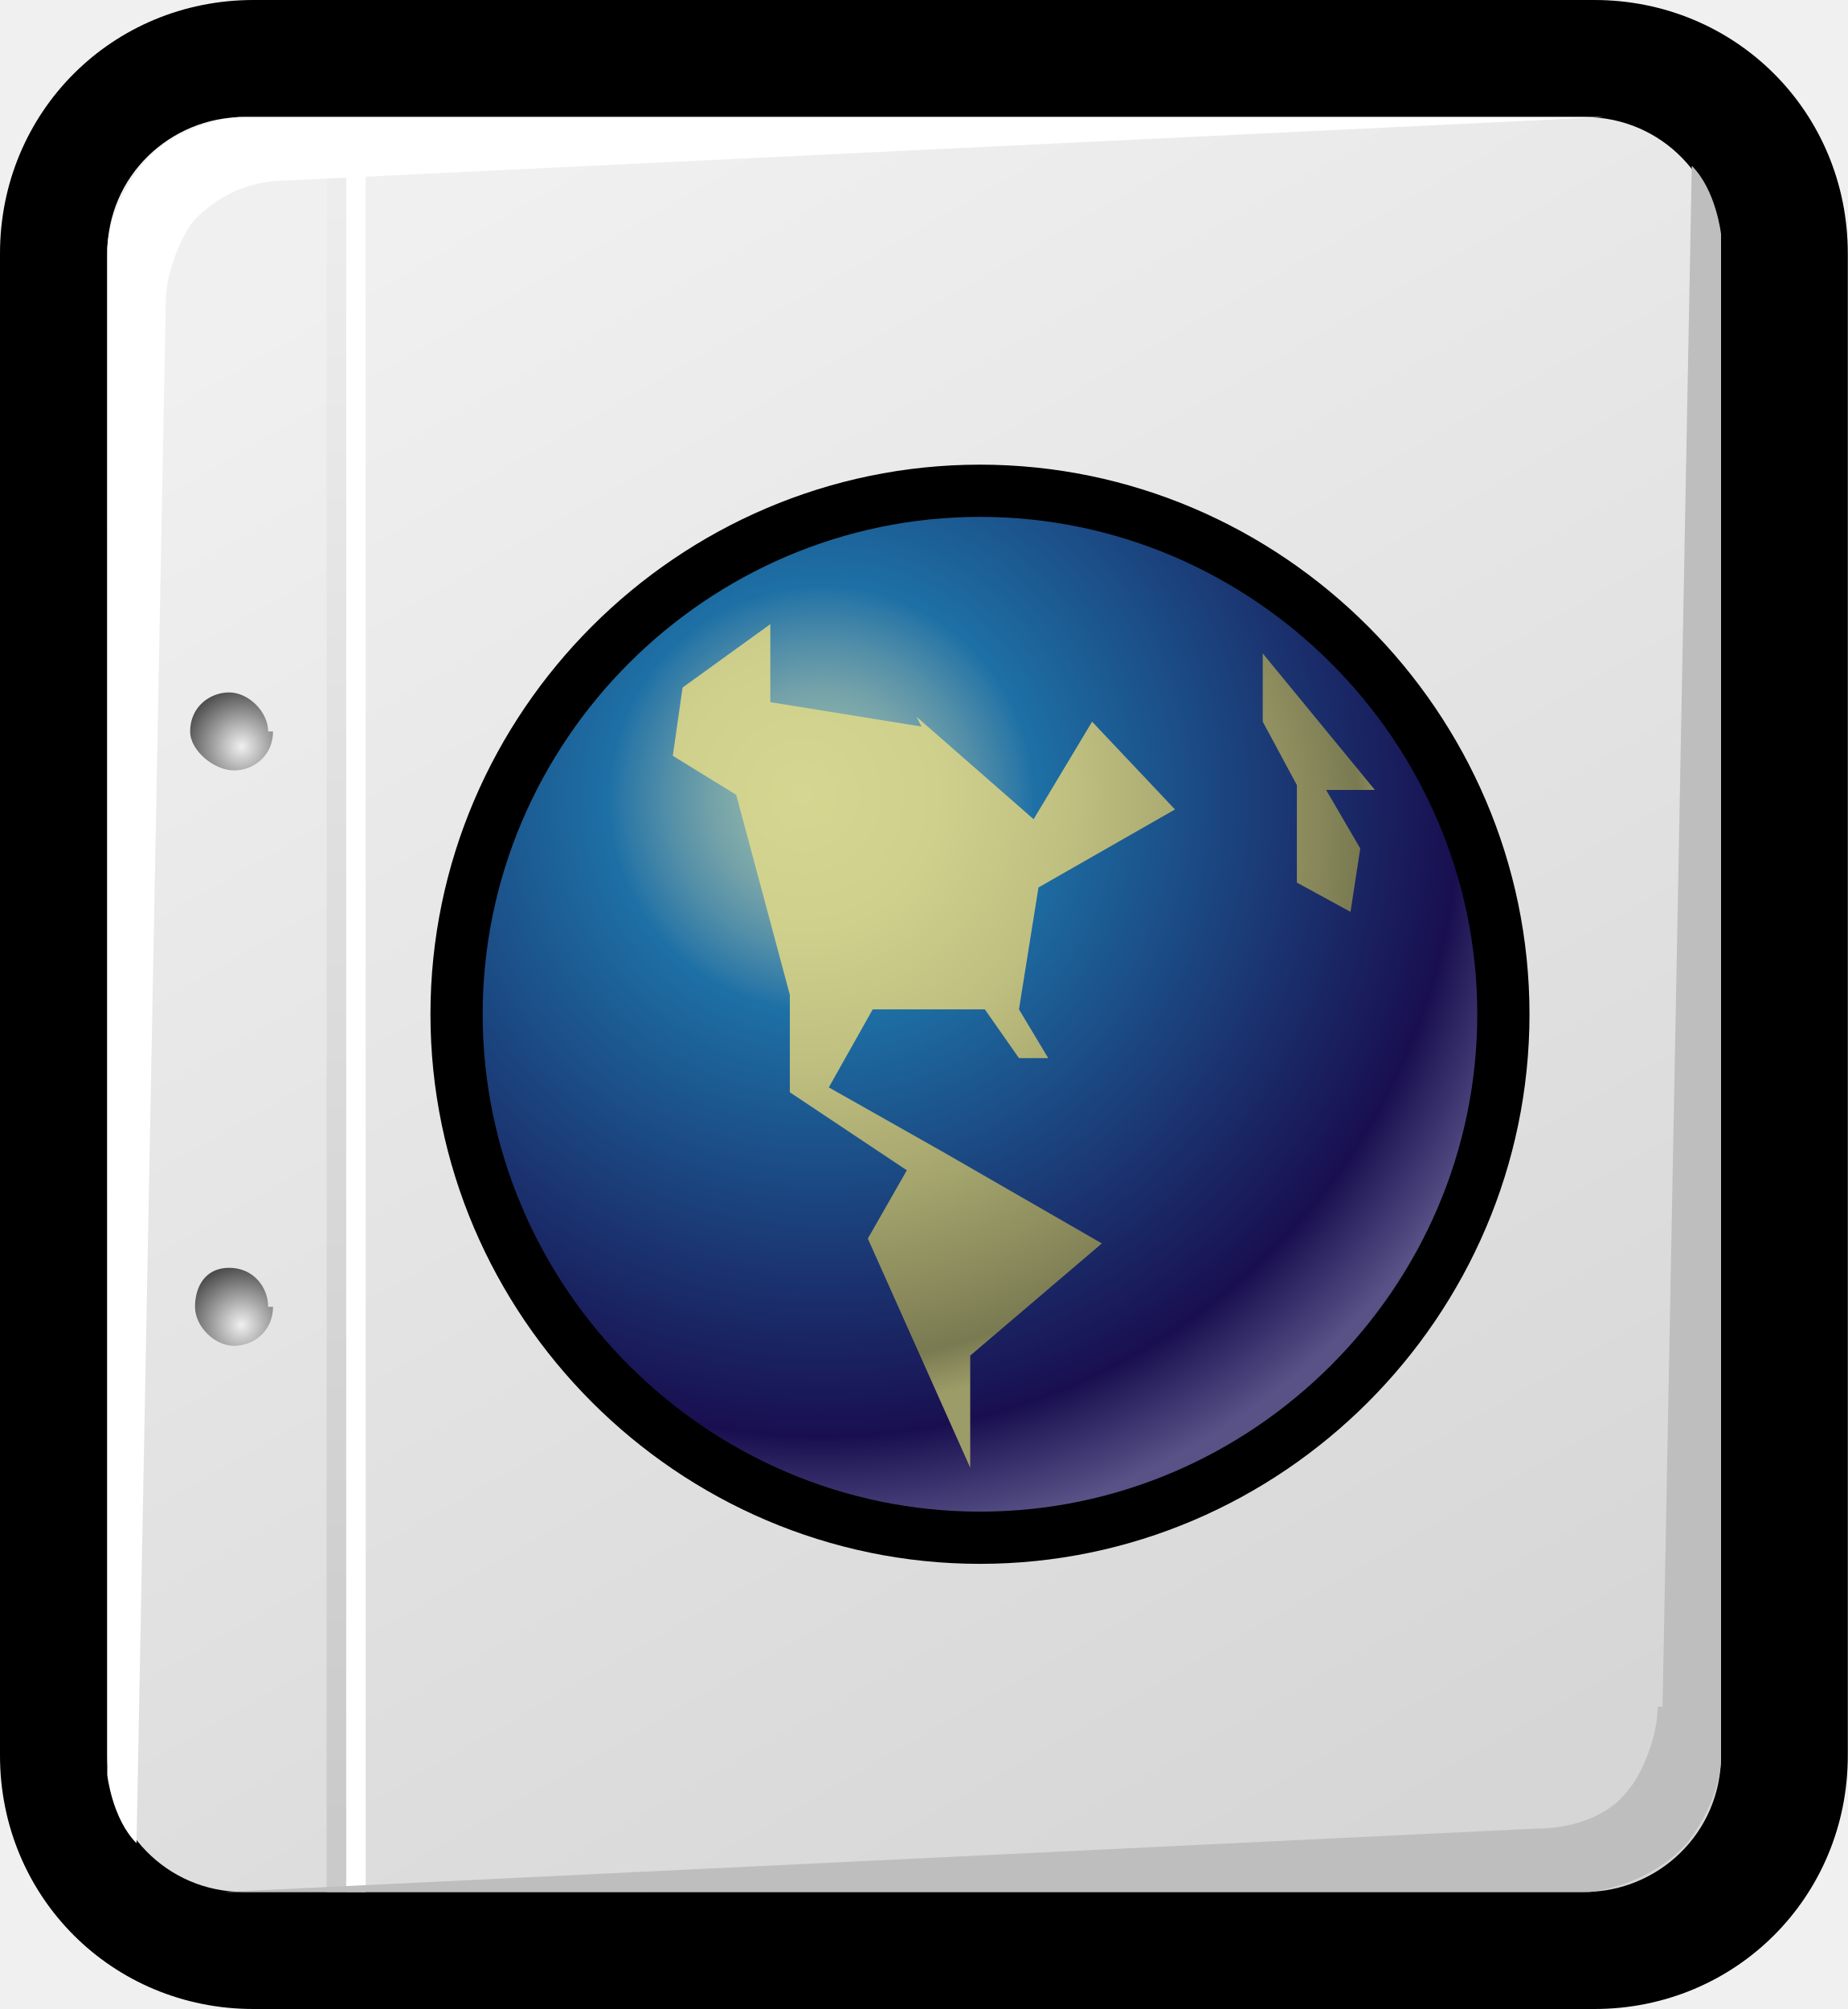
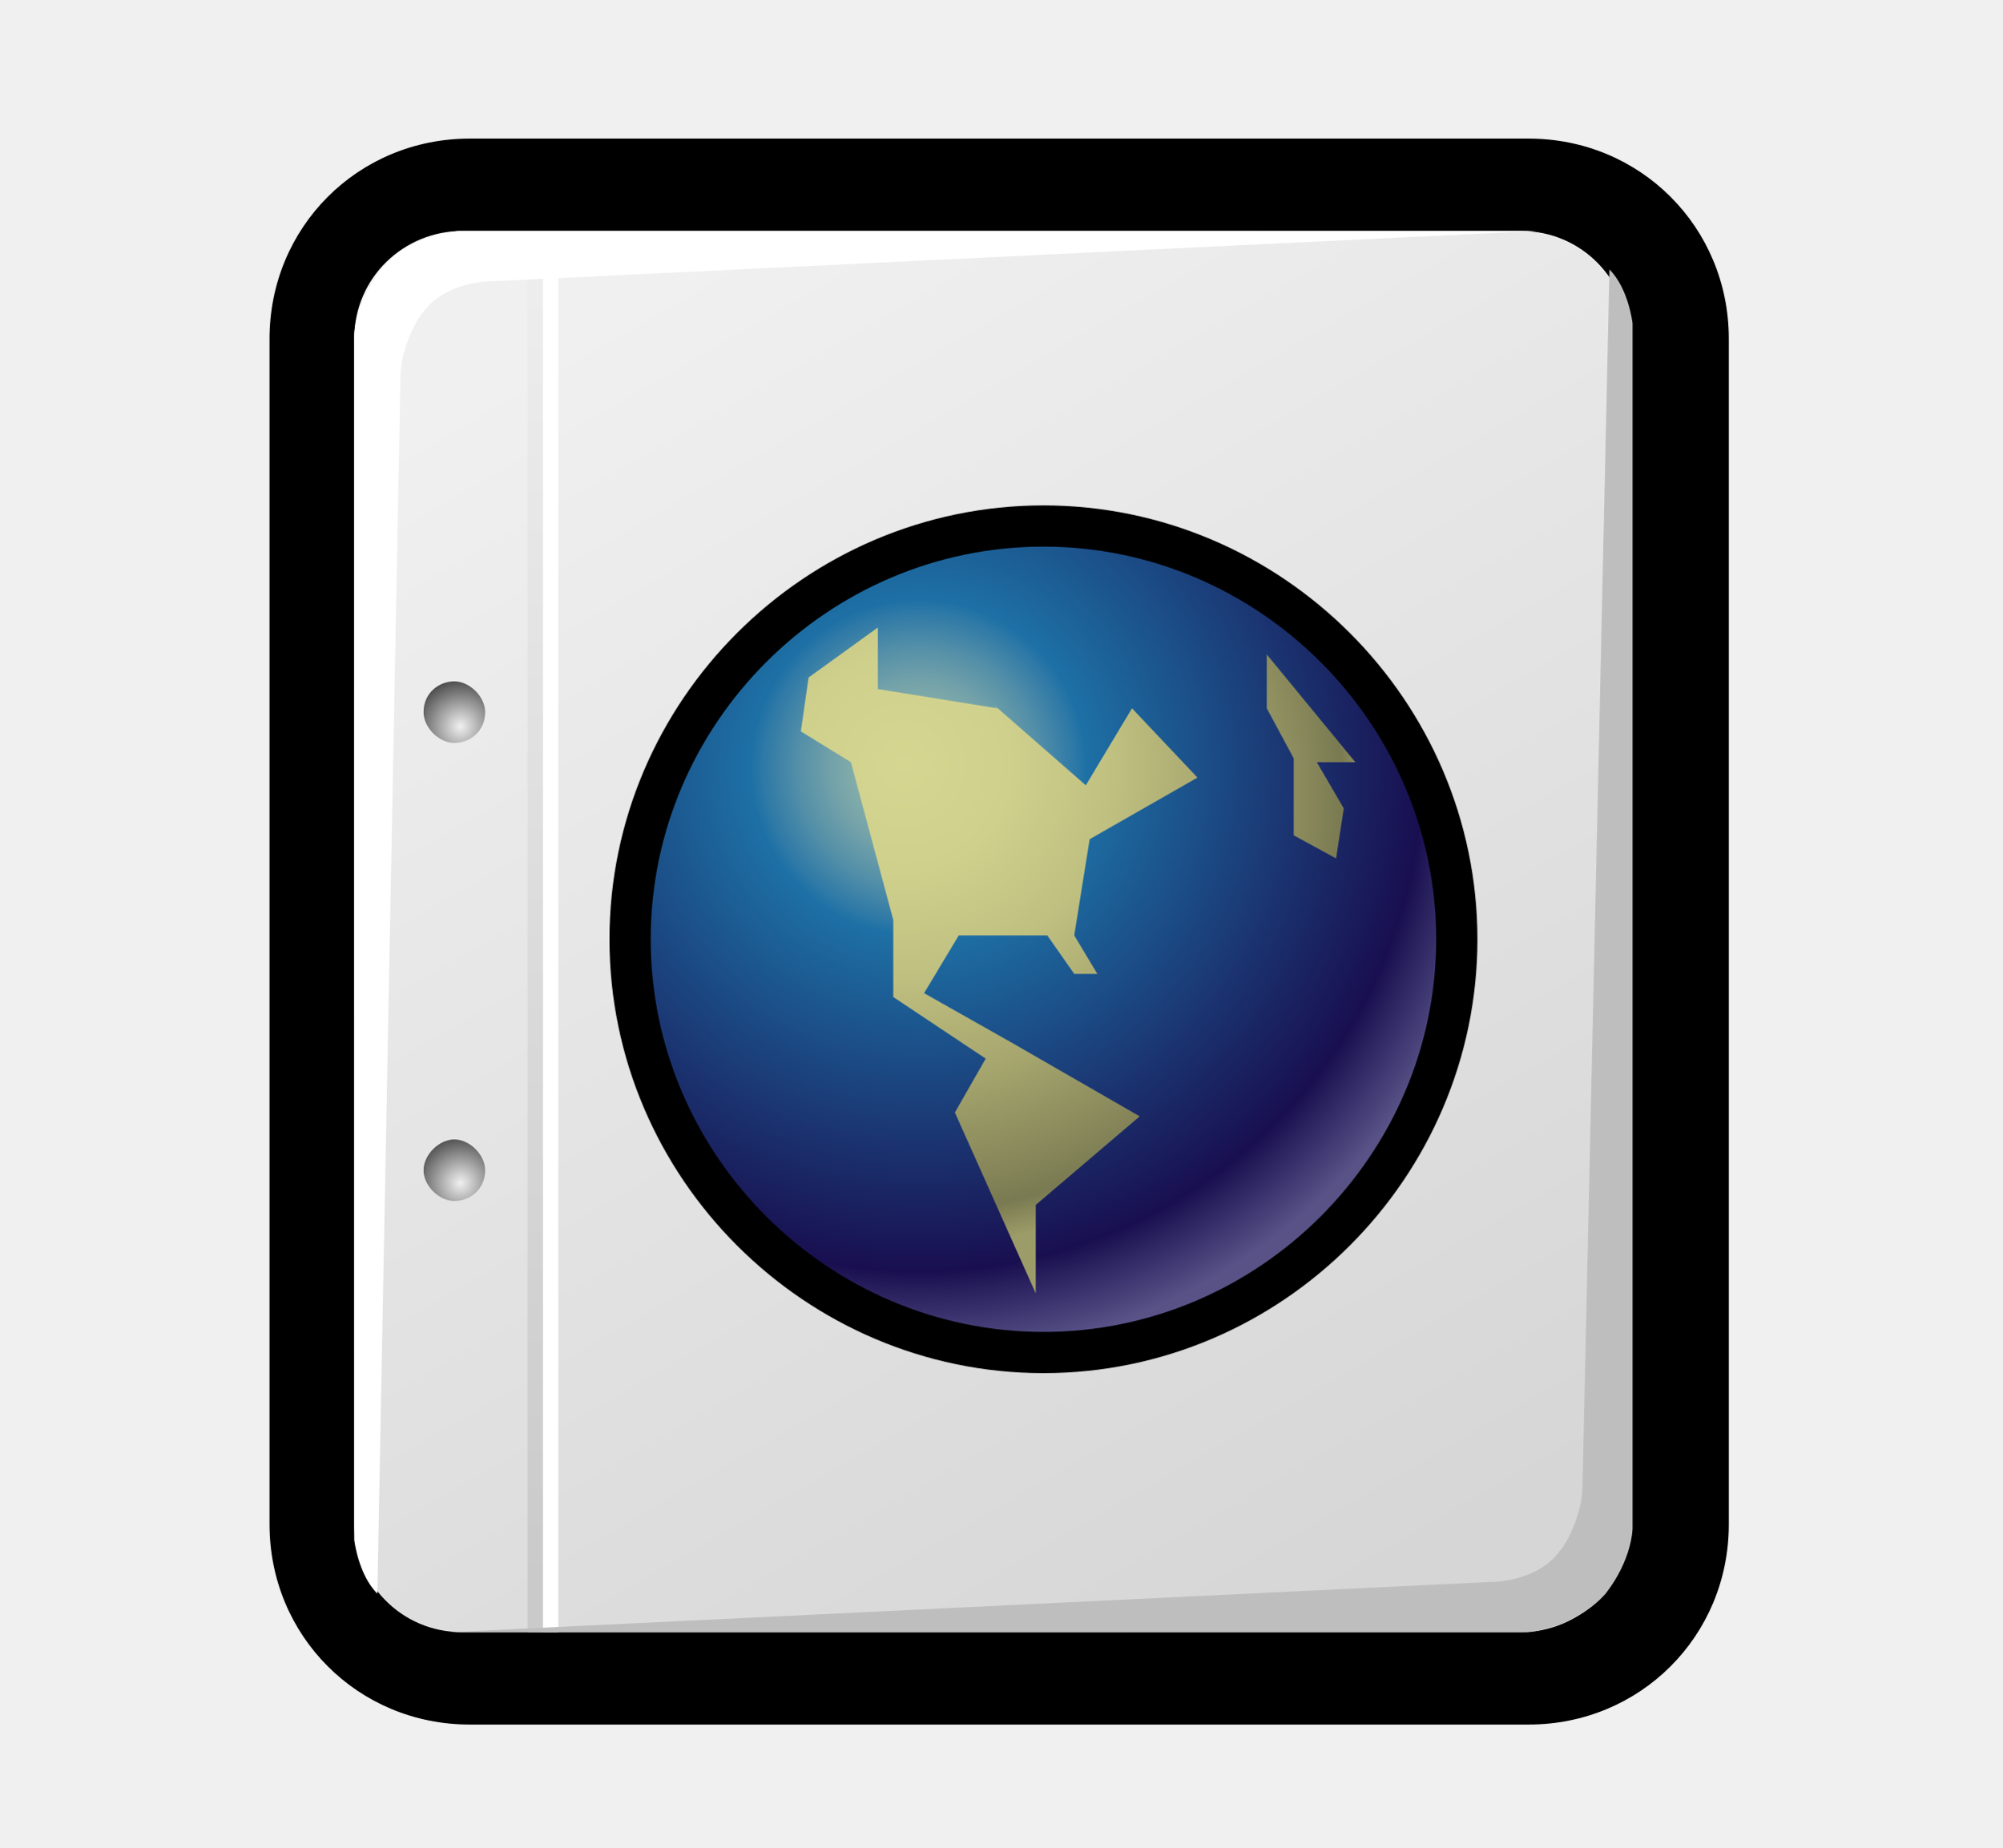
- <svg width="37.9pt" height="41.2pt" viewBox="0 0 37.9 41.2" xml:space="preserve">
+ <svg width="52pt" height="48pt" viewBox="0 0 52 48" xml:space="preserve">
  <g id="Layer_x0020_1" style="fill-rule:nonzero;clip-rule:nonzero;fill:#FFFFFF;stroke:#000000;stroke-miterlimit:4;">
-     <path style="fill:#000000;stroke:none;" d="M5.2,0C2.3,0,0,2.3,0,5.2V36c0,2.9,2.3,5.2,5.2,5.2h27.5c2.9,0,5.2-2.3,5.2-5.2V5.2c0-2.9-2.3-5.2-5.2-5.2H5.2z" />
-     <linearGradient id="aigrd1" gradientUnits="userSpaceOnUse" x1="9.268" y1="4.203" x2="28.583" y2="37.757">
+     <path style="fill:#000000;stroke:none;" d="M12.2,3.6C9.3,3.6,7,5.9,7,8.8v30.8c0,2.9,2.3,5.2,5.2,5.2h27.5c2.9,0,5.2-2.3,5.2-5.2V8.8c0-2.9-2.3-5.2-5.2-5.2H12.2z" />
+     <linearGradient id="aigrd1" gradientUnits="userSpaceOnUse" x1="16.273" y1="7.763" x2="35.588" y2="41.316">
      <stop offset="0" style="stop-color:#F0F0F0" />
      <stop offset="1" style="stop-color:#D6D6D6" />
    </linearGradient>
-     <path style="fill:url(#aigrd1);stroke:none;" d="M35.3,36c0,1.6-1.3,2.8-2.8,2.8H5c-1.6,0-2.8-1.3-2.8-2.8V5.2c0-1.6,1.3-2.8,2.8-2.8h27.5c1.6,0,2.8,1.3,2.8,2.8V36z" />
+     <path style="fill:url(#aigrd1);stroke:none;" d="M42.3,39.6c0,1.6-1.3,2.8-2.8,2.8H12c-1.6,0-2.8-1.3-2.8-2.8V8.8c0-1.6,1.3-2.8,2.8-2.8h27.5c1.6,0,2.8,1.3,2.8,2.8v30.8z" />
    <g>
-       <radialGradient id="aigrd2" cx="4.954" cy="27.169" r="1.247" fx="4.954" fy="27.169" gradientUnits="userSpaceOnUse">
+       <radialGradient id="aigrd2" cx="11.959" cy="30.729" r="1.247" fx="11.959" fy="30.729" gradientUnits="userSpaceOnUse">
        <stop offset="0" style="stop-color:#F0F0F0" />
        <stop offset="1" style="stop-color:#474747" />
      </radialGradient>
-       <path style="fill:url(#aigrd2);stroke:none;" d="M5.6,26.8c0,0.5-0.4,0.8-0.8,0.8s-0.8-0.4-0.8-0.8S4.2,26,4.7,26s0.8,0.4,0.8,0.8z" />
-       <radialGradient id="aigrd3" cx="4.954" cy="15.312" r="1.247" fx="4.954" fy="15.312" gradientUnits="userSpaceOnUse">
+       <path style="fill:url(#aigrd2);stroke:none;" d="M12.6,30.4c0,0.5-0.4,0.8-0.8,0.8s-0.8-0.4-0.8-0.8s0.4-0.8,0.8-0.8s0.8,0.4,0.8,0.8z" />
+       <radialGradient id="aigrd3" cx="11.959" cy="18.871" r="1.247" fx="11.959" fy="18.871" gradientUnits="userSpaceOnUse">
        <stop offset="0" style="stop-color:#F0F0F0" />
        <stop offset="1" style="stop-color:#474747" />
      </radialGradient>
-       <path style="fill:url(#aigrd3);stroke:none;" d="M5.6,15c0,0.5-0.4,0.8-0.8,0.8S3.9,15.4,3.9,15c0-0.5,0.4-0.8,0.8-0.8s0.8,0.4,0.8,0.8z" />
+       <path style="fill:url(#aigrd3);stroke:none;" d="M12.6,18.5c0,0.5-0.4,0.8-0.8,0.8s-0.8-0.4-0.8-0.8c0-0.5,0.4-0.8,0.8-0.8s0.8,0.4,0.8,0.8z" />
    </g>
-     <path style="stroke:none;" d="M7.5,38.8H7.1V3h0.4v35.8z" />
-     <linearGradient id="aigrd4" gradientUnits="userSpaceOnUse" x1="7.149" y1="3.994" x2="6.726" y2="37.523">
+     <path style="stroke:none;" d="M14.5,42.4h-0.4V6.6h0.4v35.8z" />
+     <linearGradient id="aigrd4" gradientUnits="userSpaceOnUse" x1="14.154" y1="7.554" x2="13.731" y2="41.082">
      <stop offset="0" style="stop-color:#EDEDED" />
      <stop offset="1" style="stop-color:#CACACA" />
    </linearGradient>
-     <path style="fill:url(#aigrd4);stroke:none;" d="M7.1,38.8H6.7V3h0.4v35.8z" />
-     <path style="stroke:none;" d="M3.4,6.2L2.8,37.8c-0.5-0.5-0.6-1.4-0.6-1.4l0-31.3c0,0,0-0.8,0.7-1.7c0.7-0.9,2-1,2-1l28,0L5.9,3.7C4.8,3.7,4.2,4.3,4,4.5c-0.2,0.2-0.6,1-0.6,1.7z" />
-     <path style="fill:#BEBEBE;stroke:none;" d="M34.1,35l0.6-31.6c0.5,0.5,0.6,1.4,0.6,1.4l0,31.3c0,0,0,0.8-0.7,1.7c-0.8,0.9-2,1-2,1l-28,0l26.9-1.3c1.1,0,1.7-0.5,1.9-0.8c0.2-0.2,0.6-1,0.6-1.7z" />
+     <path style="fill:url(#aigrd4);stroke:none;" d="M14.1,42.4h-0.4V6.6h0.4v35.8z" />
+     <path style="stroke:none;" d="M10.4,9.8L9.8,41.4c-0.5-0.5-0.6-1.4-0.6-1.4l0-31.3c0,0,0-0.8,0.7-1.7c0.7-0.9,2-1,2-1l28,0L12.9,7.3c-1.1,0-1.7,0.5-1.9,0.8c-0.2,0.2-0.6,1-0.6,1.7z" />
+     <path style="fill:#BEBEBE;stroke:none;" d="M41.1,38.6L41.8,7c0.5,0.5,0.6,1.4,0.6,1.4l0,31.3c0,0,0,0.8-0.7,1.7c-0.8,0.9-2,1-2,1l-28,0l26.9-1.3c1.1,0,1.7-0.5,1.9-0.8c0.2-0.2,0.6-1,0.6-1.7z" />
  </g>
  <g id="Layer_x0020_2" style="fill-rule:nonzero;clip-rule:nonzero;stroke:#000000;stroke-miterlimit:4;">
-     <radialGradient id="aigrd5" cx="17.774" cy="16.395" r="14.539" fx="17.774" fy="16.395" gradientUnits="userSpaceOnUse">
+     <radialGradient id="aigrd5" cx="24.779" cy="19.954" r="14.539" fx="24.779" fy="19.954" gradientUnits="userSpaceOnUse">
      <stop offset="0" style="stop-color:#2286B7" />
      <stop offset="1" style="stop-color:#190F50" />
    </radialGradient>
-     <path style="fill-rule:evenodd;clip-rule:evenodd;fill:url(#aigrd5);stroke-width:2.142;" d="M9.9,20.8c0,5.6,4.6,10.2,10.2,10.2c5.6,0,10.2-4.6,10.2-10.2c0-5.6-4.6-10.2-10.2-10.2c-5.6,0-10.2,4.6-10.2,10.2z" />
-     <radialGradient id="aigrd6" cx="16.854" cy="16.382" r="15.315" fx="16.854" fy="16.382" gradientUnits="userSpaceOnUse">
+     <path style="fill-rule:evenodd;clip-rule:evenodd;fill:url(#aigrd5);stroke-width:2.142;" d="M16.9,24.4c0,5.6,4.6,10.2,10.2,10.2c5.6,0,10.2-4.6,10.2-10.2c0-5.6-4.6-10.2-10.2-10.2c-5.6,0-10.2,4.6-10.2,10.2z" />
+     <radialGradient id="aigrd6" cx="23.858" cy="19.942" r="15.315" fx="23.858" fy="19.942" gradientUnits="userSpaceOnUse">
      <stop offset="0" style="stop-color:#99BBA8" />
      <stop offset="4.483276e-002" style="stop-color:#94B8A9" />
      <stop offset="9.596599e-002" style="stop-color:#87B0A9" />
      <stop offset="0.15" style="stop-color:#72A1A9" />
      <stop offset="0.206" style="stop-color:#538FA8" />
      <stop offset="0.264" style="stop-color:#2E79A7" />
      <stop offset="0.286" style="stop-color:#1D70A5" />
      <stop offset="0.854" style="stop-color:#190F50" />
      <stop offset="1" style="stop-color:#585287" />
    </radialGradient>
-     <path style="fill-rule:evenodd;clip-rule:evenodd;fill:url(#aigrd6);stroke:none;" d="M9.9,20.8c0,5.6,4.6,10.2,10.2,10.2c5.6,0,10.2-4.6,10.2-10.2c0-5.6-4.6-10.2-10.2-10.2c-5.6,0-10.2,4.6-10.2,10.2z" />
-     <radialGradient id="aigrd7" cx="16.46" cy="16.3" r="12.602" fx="16.46" fy="16.3" gradientUnits="userSpaceOnUse">
+     <path style="fill-rule:evenodd;clip-rule:evenodd;fill:url(#aigrd6);stroke:none;" d="M16.9,24.4c0,5.6,4.6,10.2,10.2,10.2c5.6,0,10.2-4.6,10.2-10.2c0-5.6-4.6-10.2-10.2-10.2c-5.6,0-10.2,4.6-10.2,10.2z" />
+     <radialGradient id="aigrd7" cx="23.465" cy="19.859" r="12.602" fx="23.465" fy="19.859" gradientUnits="userSpaceOnUse">
      <stop offset="0" style="stop-color:#D5D690" />
      <stop offset="0.22" style="stop-color:#CFD08C" />
      <stop offset="0.44" style="stop-color:#BFBF80" />
      <stop offset="0.661" style="stop-color:#A4A46D" />
      <stop offset="0.88" style="stop-color:#828257" />
      <stop offset="0.927" style="stop-color:#7A7A52" />
      <stop offset="1" style="stop-color:#9C9C68" />
    </radialGradient>
-     <path style="fill-rule:evenodd;clip-rule:evenodd;fill:url(#aigrd7);stroke:none;" d="M18.8,14.7l2.4,2.1l1.2-2l1.7,1.8l-2.8,1.6l-0.4,2.5l0.6,1h-0.6l-0.7-1h-2.3L17,22.3l2.3,1.3l3.3,1.9l-2.7,2.3v2.3l-2.1-4.7l0.8-1.4l-2.4-1.6v-2l-1.1-4.1l-1.3-0.8l0.2-1.4l1.8-1.3v1.6l3.1,0.5z" />
-     <radialGradient id="aigrd8" cx="17.773" cy="17.145" r="10.901" fx="17.773" fy="17.145" gradientUnits="userSpaceOnUse">
+     <path style="fill-rule:evenodd;clip-rule:evenodd;fill:url(#aigrd7);stroke:none;" d="M25.8,18.3l2.4,2.1l1.2-2l1.7,1.8l-2.8,1.6l-0.4,2.5l0.6,1h-0.6l-0.7-1h-2.3L24,25.8l2.3,1.3l3.3,1.9l-2.7,2.3v2.3l-2.1-4.7l0.8-1.4l-2.4-1.6v-2l-1.1-4.1l-1.3-0.8l0.2-1.4l1.8-1.3v1.6l3.1,0.5z" />
+     <radialGradient id="aigrd8" cx="24.778" cy="20.705" r="10.901" fx="24.778" fy="20.705" gradientUnits="userSpaceOnUse">
      <stop offset="0" style="stop-color:#D5D690" />
      <stop offset="0.22" style="stop-color:#CFD08C" />
      <stop offset="0.44" style="stop-color:#BFBF80" />
      <stop offset="0.661" style="stop-color:#A4A46D" />
      <stop offset="0.88" style="stop-color:#828257" />
      <stop offset="0.927" style="stop-color:#7A7A52" />
      <stop offset="1" style="stop-color:#9C9C68" />
    </radialGradient>
-     <path style="fill-rule:evenodd;clip-rule:evenodd;fill:url(#aigrd8);stroke:none;" d="M25.9,13.5v1.3l0.7,1.3v2l1.1,0.6l0.2-1.3l-0.7-1.2h1l-2.3-2.8z" />
+     <path style="fill-rule:evenodd;clip-rule:evenodd;fill:url(#aigrd8);stroke:none;" d="M32.9,17.1v1.3l0.7,1.3v2l1.1,0.6l0.2-1.3l-0.7-1.2h1l-2.3-2.8z" />
+   </g>
+   <g id="Layer_x0020_3" style="fill-rule:nonzero;clip-rule:nonzero;stroke:#000000;stroke-miterlimit:4;">
+     <path style="fill-rule:evenodd;clip-rule:evenodd;fill:none;stroke:none;" d="M52,48H0V0h52v48z" />
  </g>
</svg>
